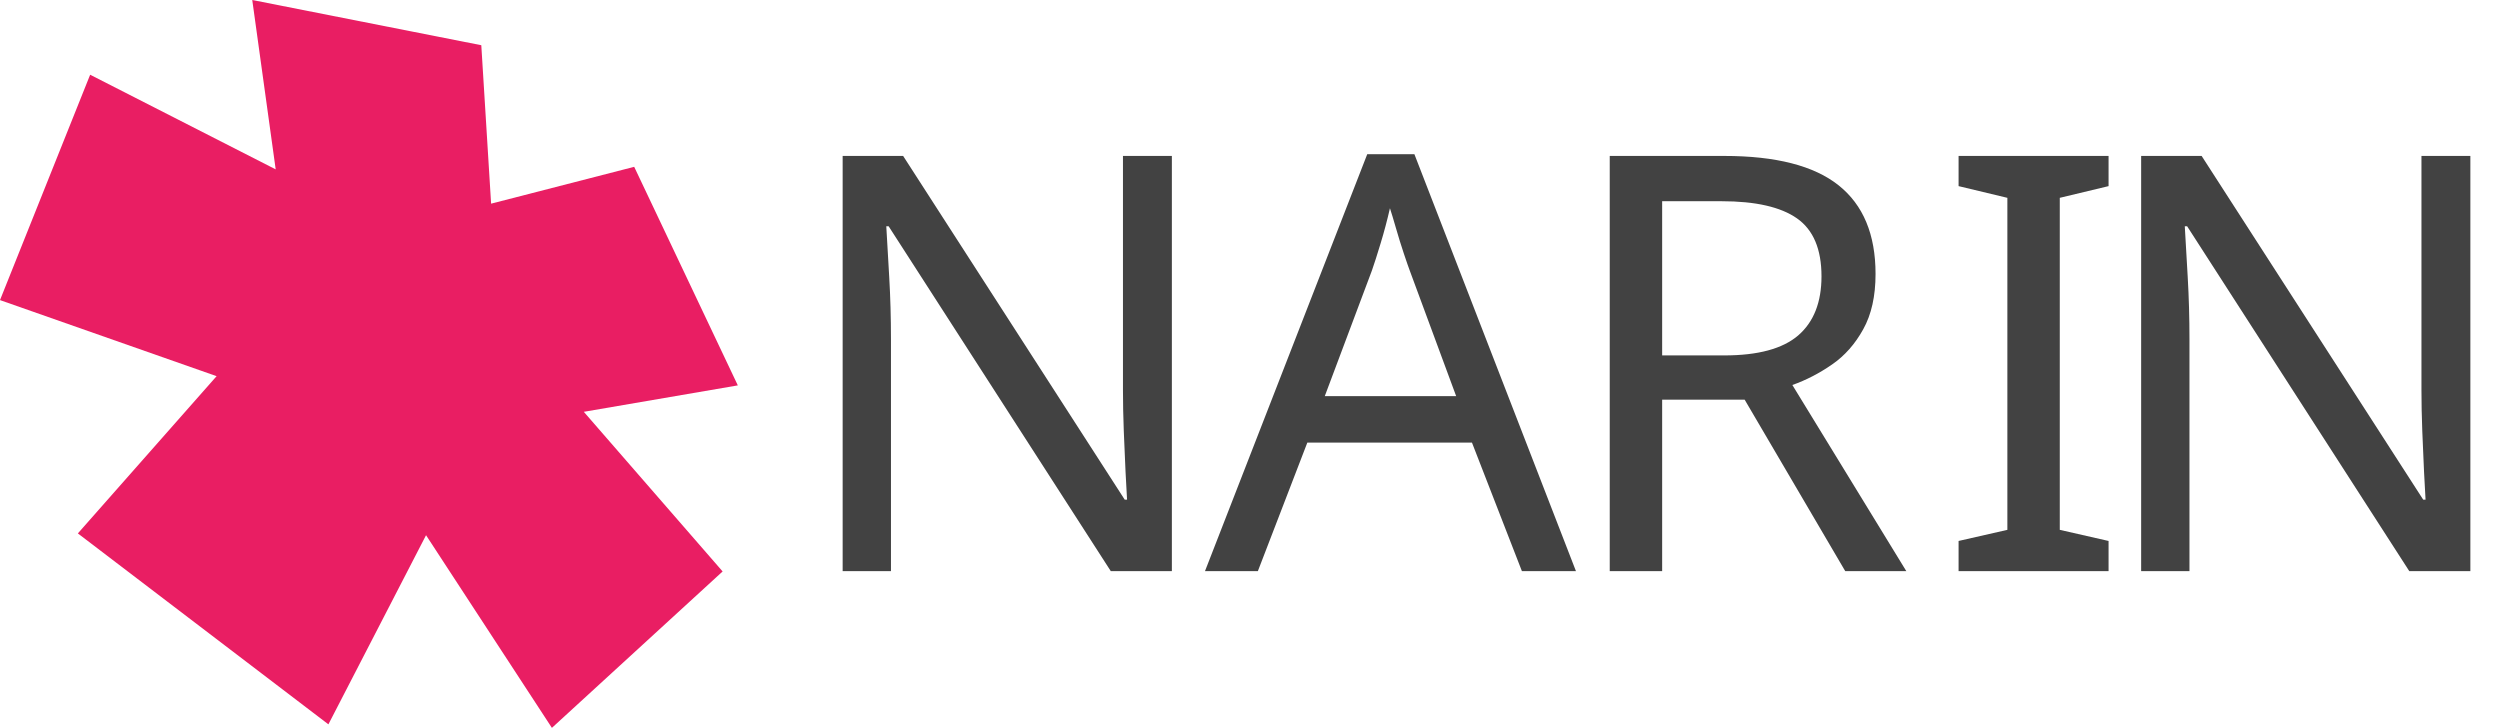
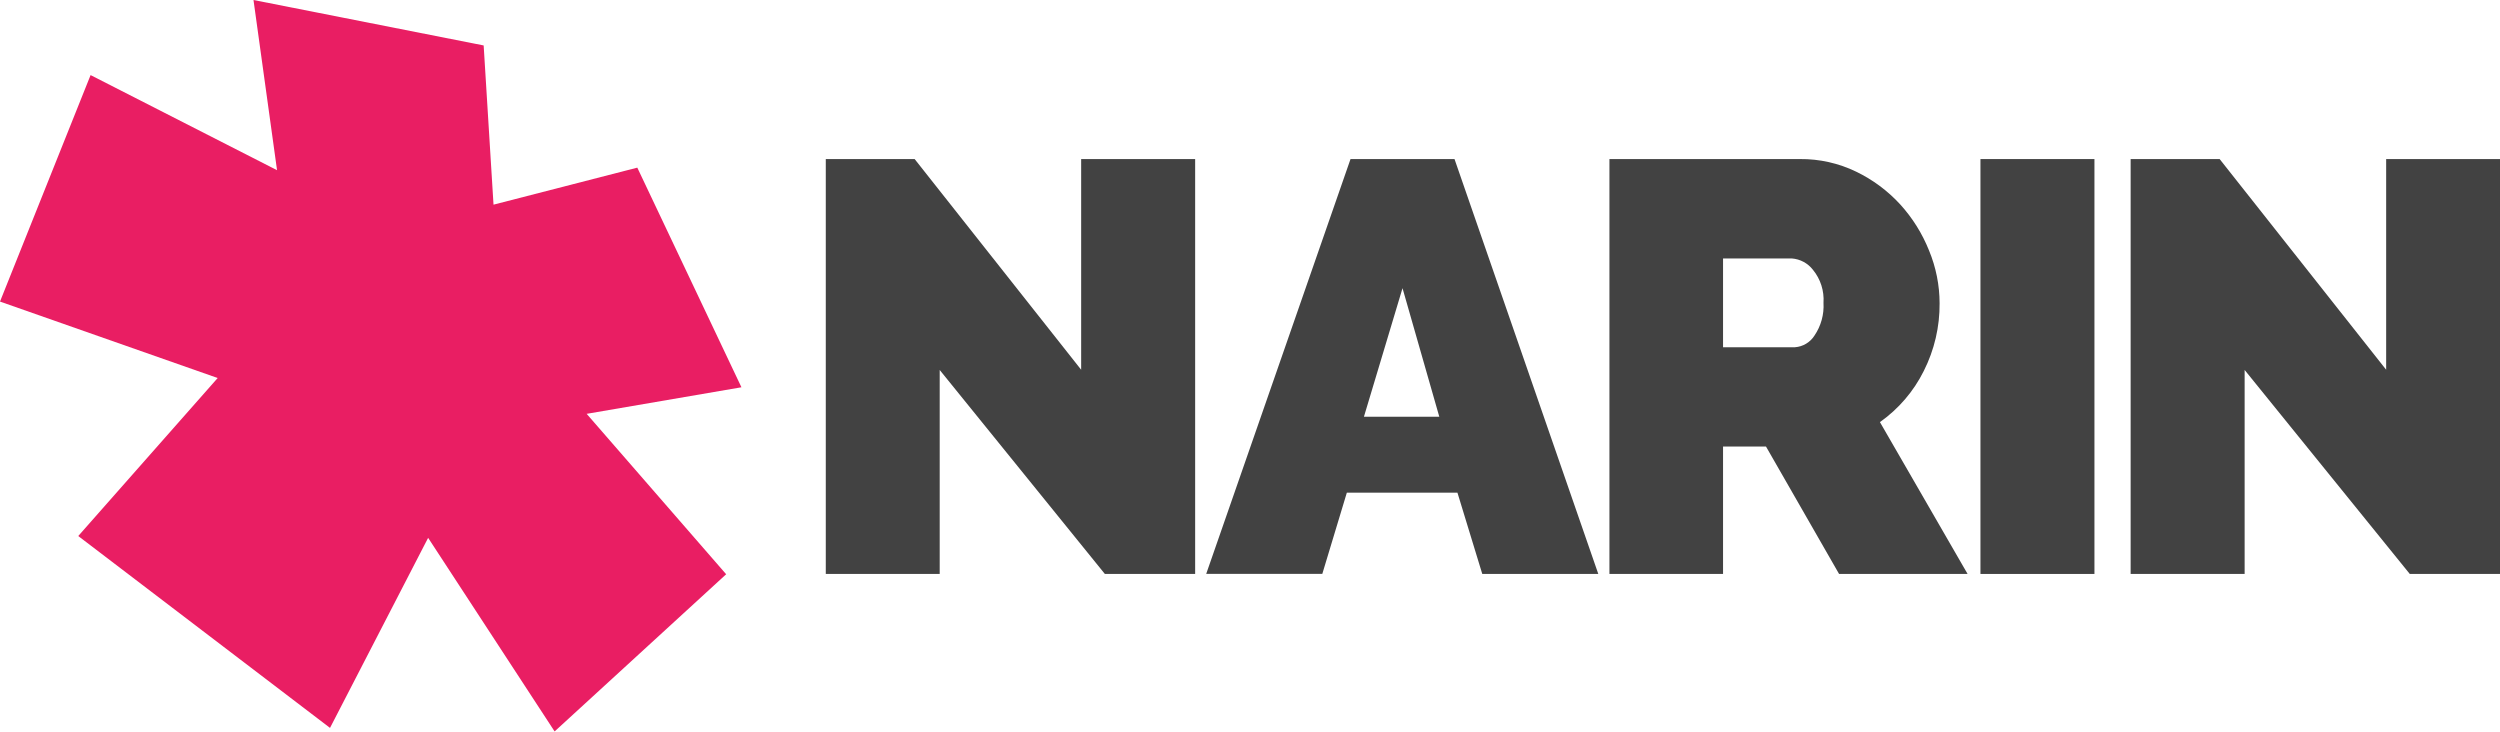
- <svg xmlns="http://www.w3.org/2000/svg" viewBox="0 0 333.89 97.21">
+ <svg xmlns="http://www.w3.org/2000/svg" viewBox="0 0 332.26 97.21">
  <defs>
-     <style>.cls-1{fill:#e91e63;}.cls-2{font-size:77.67px;fill:#424242;font-family:Raleway-Black, Raleway;letter-spacing:-0.04em;}.cls-3{letter-spacing:-0.06em;}</style>
+     <style>.cls-1{fill:#e91e63;}.cls-2{fill:#424242;}</style>
  </defs>
  <g id="Layer_2" data-name="Layer 2">
    <g id="레이어_2" data-name="레이어 2">
      <polygon class="cls-1" points="36.82 22.62 33.69 0 64.28 6.04 65.59 27.2 84.7 22.28 98.54 51.47 77.97 55 96.51 76.32 73.71 97.21 56.9 71.48 43.86 96.74 10.4 71.24 28.93 50.24 0 40.08 12.04 9.98 36.82 22.62" />
-       <text class="cls-2" transform="translate(105.01 76.28)">NAR<tspan class="cls-3" x="153.46" y="0">I</tspan>
-         <tspan x="173.42" y="0">N</tspan>
-       </text>
+       <path class="cls-2" d="M124.89,49.17V76.28H109.75V21.14h11.81l22.13,28v-28h15.15V76.28h-12Z" />
+       <path class="cls-2" d="M179.49,21.14h13.82l19.11,55.14H197L193.7,65.48H179l-3.26,10.79H160.31Zm11.8,34.25L186.4,38.3l-5.13,17.09Z" />
+       <path class="cls-2" d="M213.9,76.28V21.14h25.32a16.77,16.77,0,0,1,7.46,1.67,19.38,19.38,0,0,1,5.86,4.35,20.31,20.31,0,0,1,3.84,6.14,18.41,18.41,0,0,1,1.4,7,19.62,19.62,0,0,1-2.1,9,18.28,18.28,0,0,1-5.83,6.8L261.5,76.28H244.42l-9.71-16.93H229V76.28ZM229,46.15h9.55a3.35,3.35,0,0,0,2.6-1.55,7,7,0,0,0,1.2-4.35,6.25,6.25,0,0,0-1.4-4.39,3.92,3.92,0,0,0-2.8-1.51H229Z" />
+       <path class="cls-2" d="M263.21,76.28V21.14h15.15V76.28Z" />
+       <path class="cls-2" d="M298.32,49.17V76.28H283.17V21.14H295l22.13,28v-28h15.14V76.28h-12Z" />
    </g>
  </g>
</svg>
